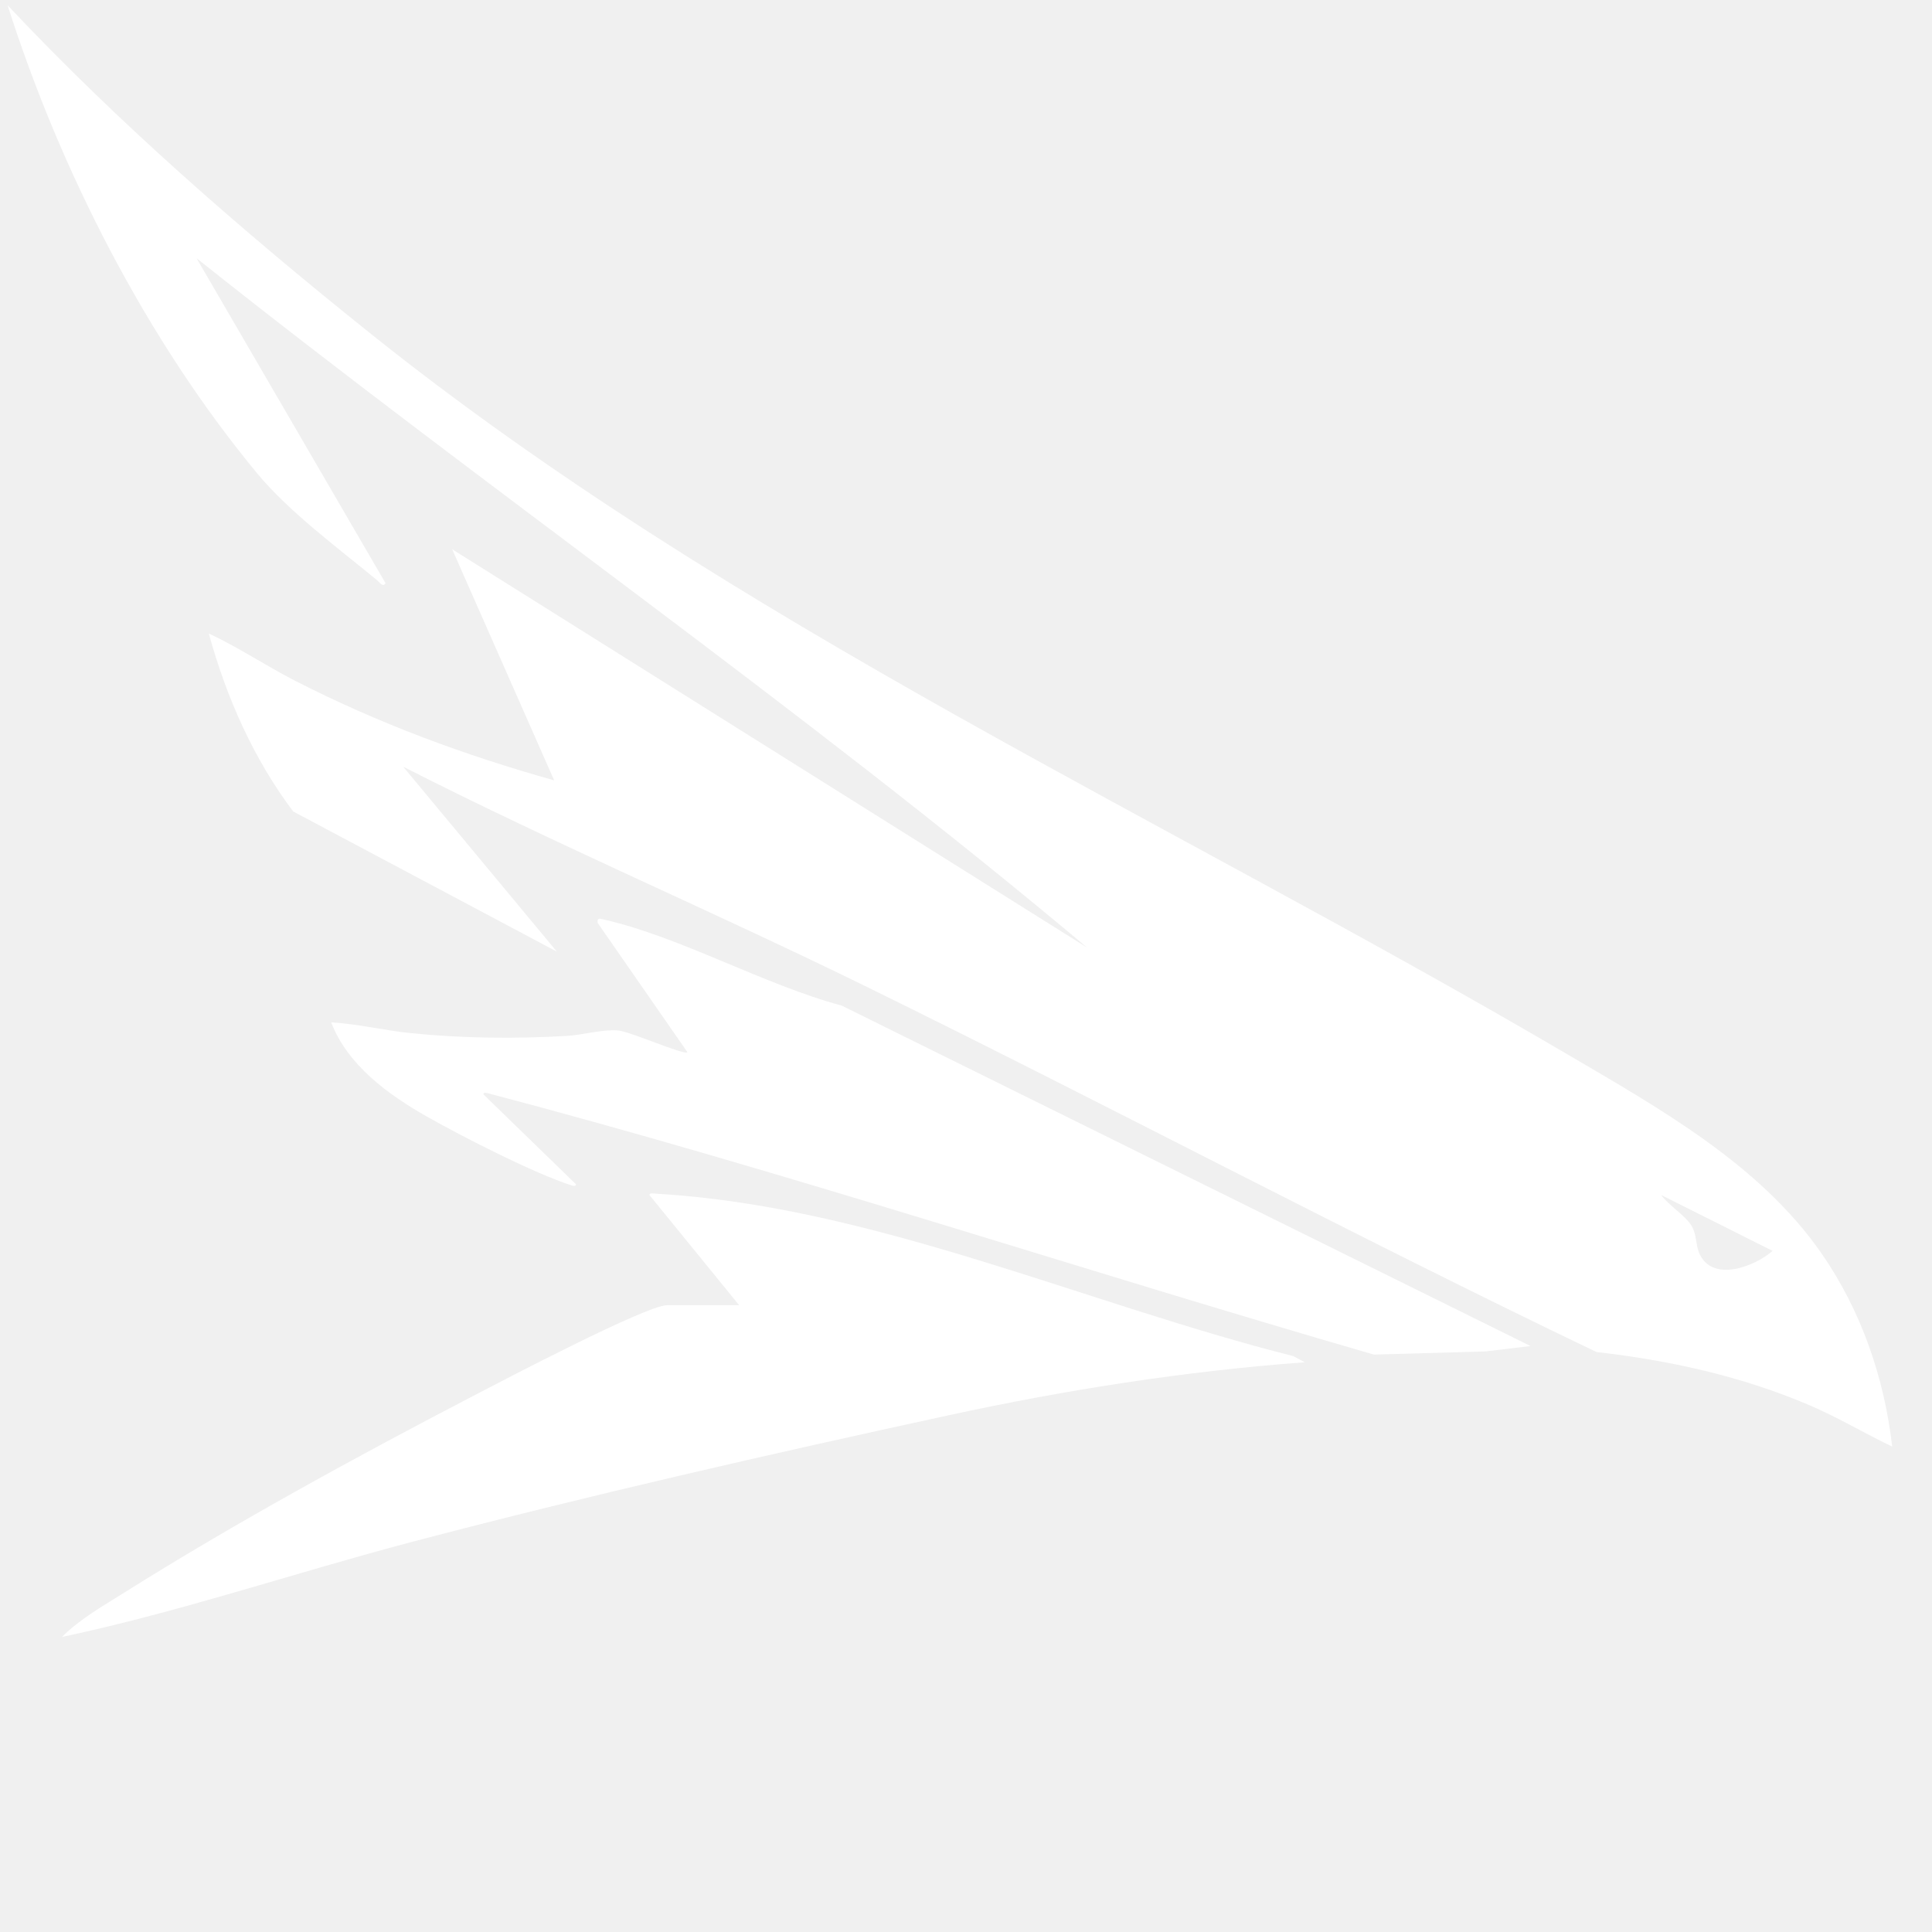
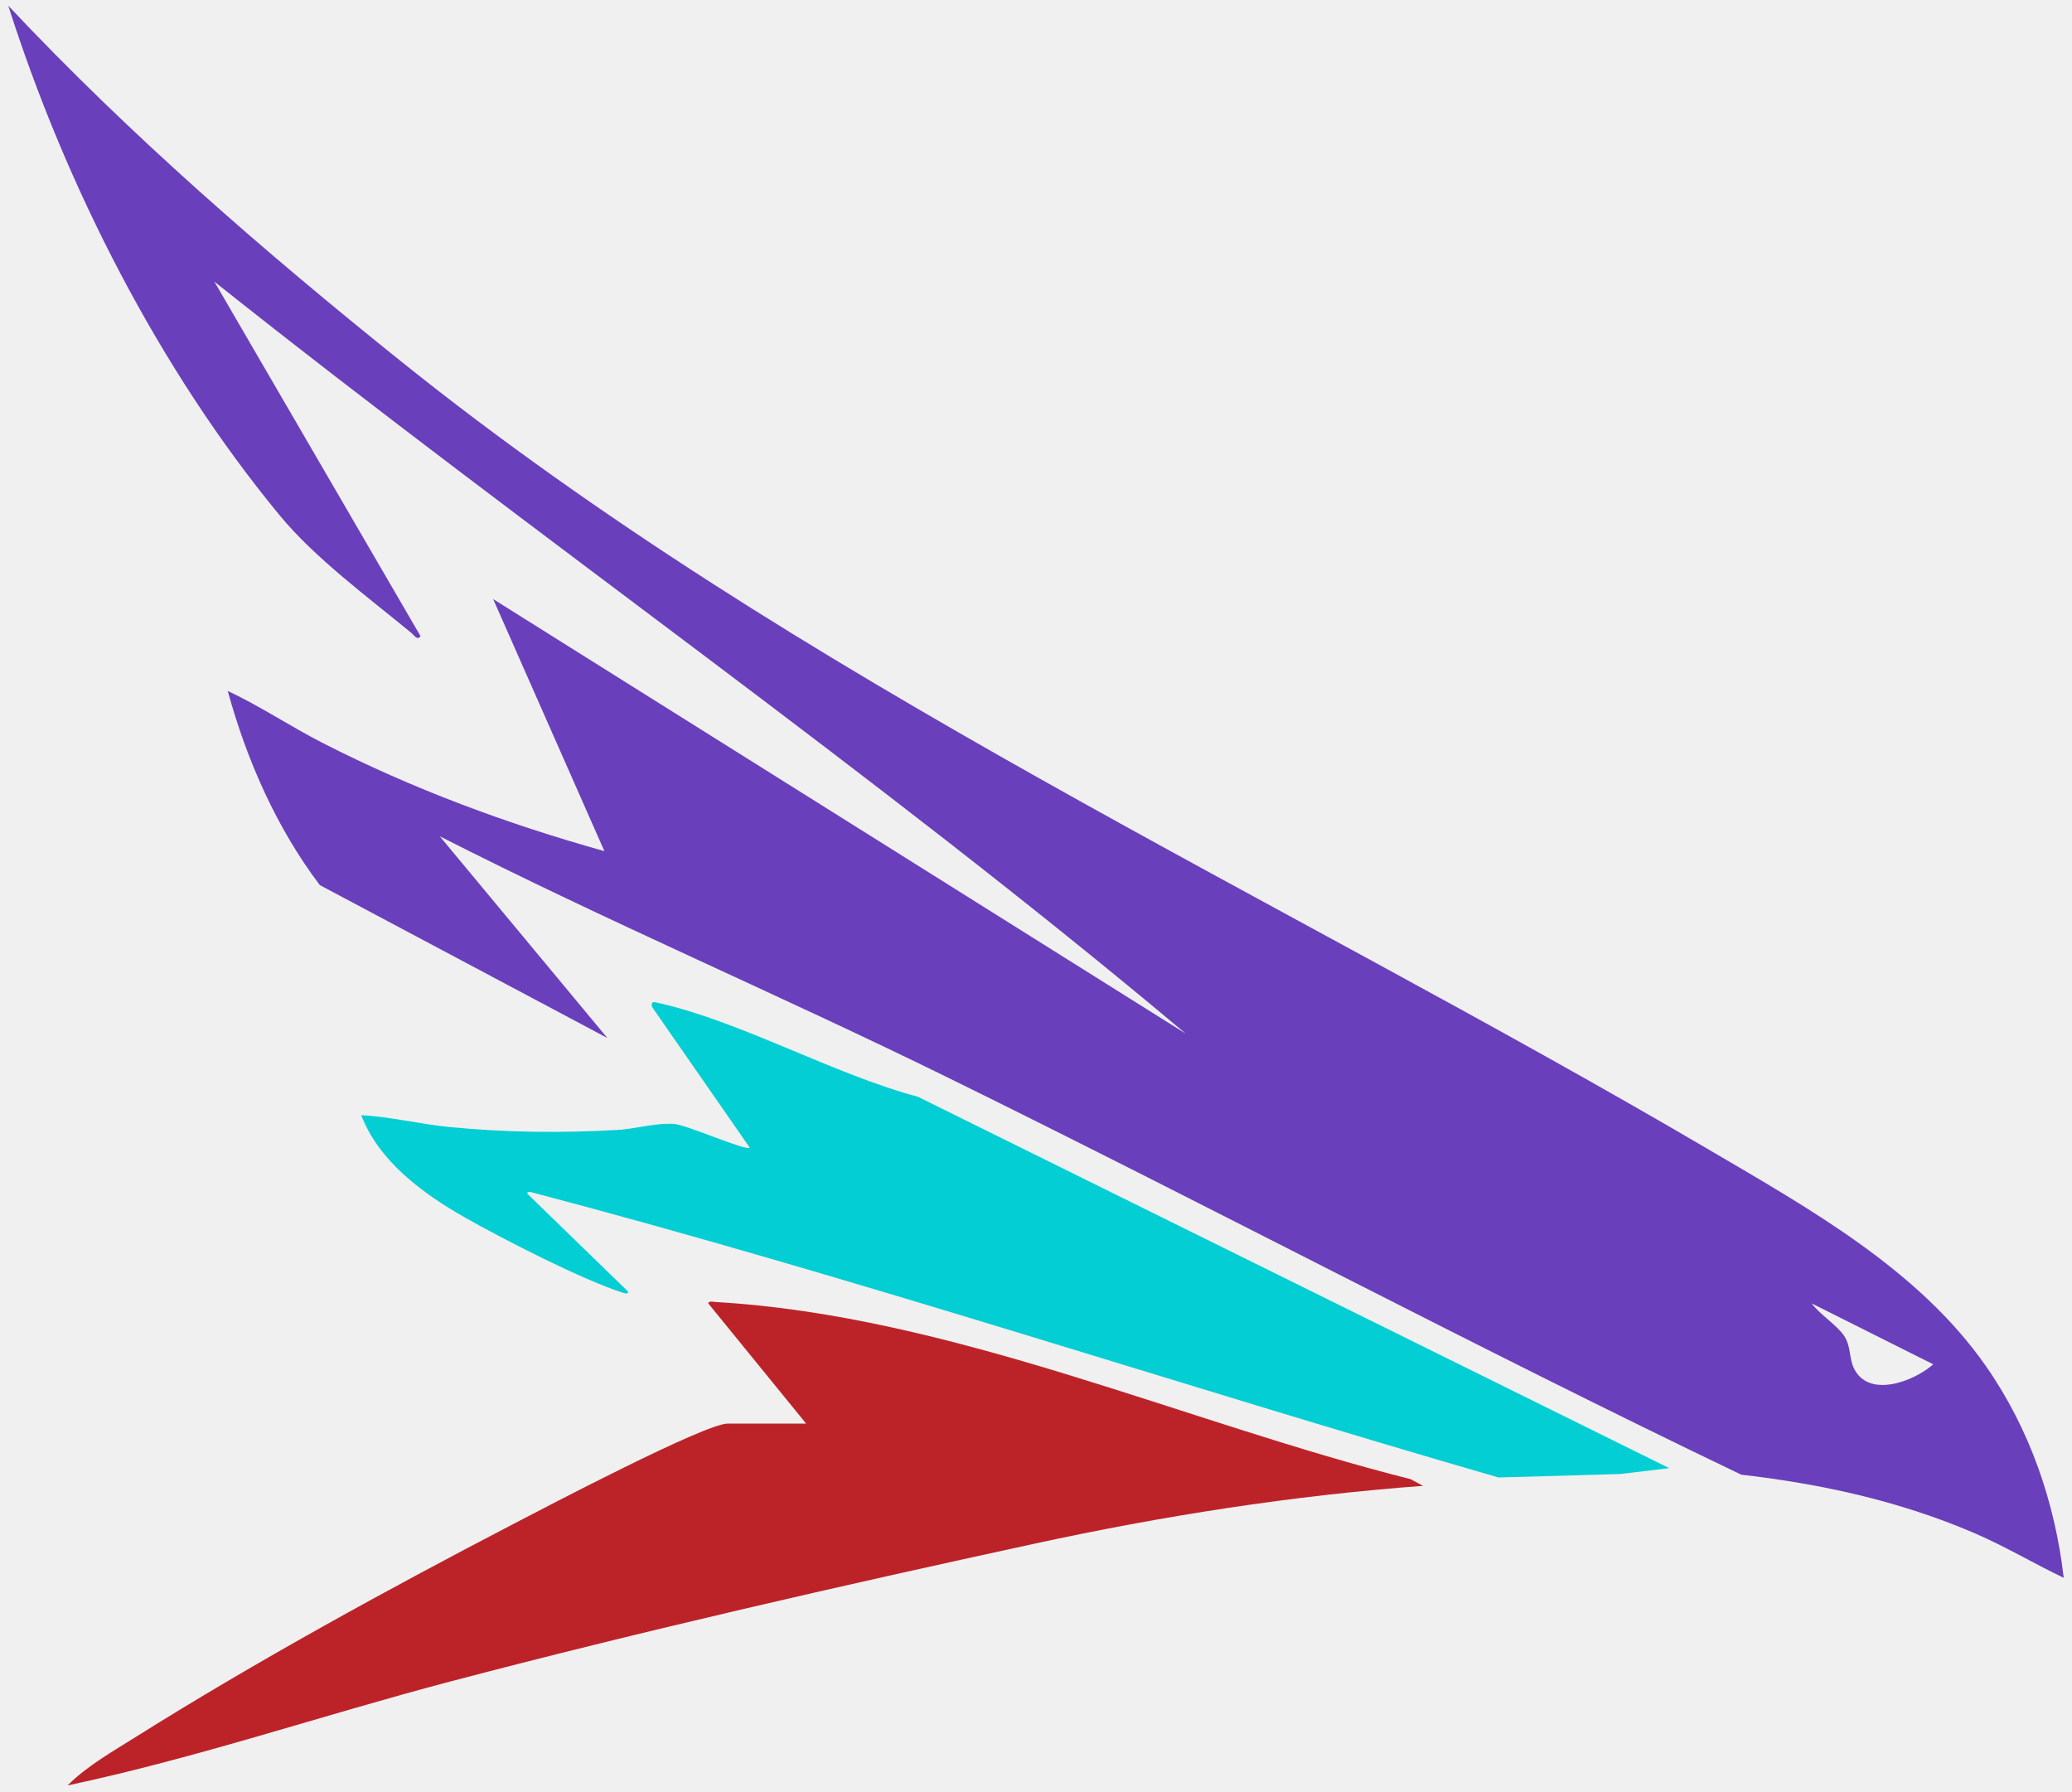
- <svg xmlns="http://www.w3.org/2000/svg" viewBox="0 0 60 60" fill="white">
-   <path d="M22.954 40.533L20.168 37.112C20.175 37.032 20.308 37.068 20.376 37.072C27.074 37.455 33.71 40.489 40.164 42.115L40.521 42.306C36.797 42.582 33.101 43.162 29.457 43.953C23.939 45.15 18.24 46.45 12.785 47.887C9.16 48.843 5.59 50.06 1.925 50.837C2.471 50.285 3.21 49.869 3.874 49.451C7.285 47.308 11.097 45.223 14.676 43.362C15.57 42.896 20.076 40.534 20.716 40.534H22.954V40.533Z" />
-   <path d="M47.531 41.802L46.137 41.969L42.669 42.068C33.485 39.413 24.388 36.381 15.14 33.948C15.095 33.936 15.003 33.924 15.016 33.989L17.886 36.777C17.899 36.84 17.805 36.831 17.762 36.817C16.599 36.448 14.346 35.294 13.24 34.666C12.047 33.989 10.79 33.069 10.286 31.752C11.123 31.797 11.945 32.005 12.779 32.087C14.384 32.247 15.982 32.264 17.591 32.172C18.092 32.144 18.701 31.962 19.197 32.002C19.566 32.032 21.232 32.773 21.35 32.679L18.564 28.666C18.53 28.488 18.631 28.529 18.757 28.558C21.121 29.094 23.748 30.591 26.138 31.229L47.531 41.802Z" />
-   <path d="M58.764 44.925C57.901 44.512 57.086 44.022 56.203 43.644C54.087 42.738 51.866 42.251 49.581 41.988C41.975 38.343 34.52 34.381 26.953 30.664C22.174 28.317 17.268 26.227 12.522 23.811L17.294 29.554L9.106 25.201C7.875 23.572 7.024 21.642 6.485 19.674C7.414 20.108 8.275 20.688 9.186 21.153C11.743 22.461 14.444 23.461 17.21 24.234L14.043 17.058L33.763 29.43C24.832 21.927 15.229 15.279 6.104 8.019L11.974 18.112C11.888 18.25 11.788 18.084 11.721 18.028C10.483 17.005 8.979 15.902 7.971 14.682C4.535 10.523 1.871 5.292 0.236 0.163C3.686 3.834 7.502 7.146 11.428 10.296C22.729 19.363 36.24 25.439 48.686 32.749C51.527 34.418 54.636 36.152 56.553 38.903C57.792 40.68 58.517 42.773 58.764 44.925ZM55.048 38.846L51.588 37.112C51.813 37.423 52.324 37.743 52.516 38.042C52.709 38.342 52.65 38.664 52.787 38.953C53.207 39.833 54.506 39.327 55.048 38.847V38.846Z" />
+ <svg xmlns="http://www.w3.org/2000/svg" viewBox="0 0 59 51" fill="none">
+   <path d="M22.954 40.533L20.168 37.112C20.175 37.032 20.308 37.068 20.376 37.072C27.074 37.455 33.71 40.489 40.164 42.115L40.521 42.306C36.797 42.582 33.101 43.162 29.457 43.953C23.939 45.15 18.24 46.45 12.785 47.887C9.16 48.843 5.59 50.06 1.925 50.836C2.471 50.285 3.21 49.869 3.874 49.451C7.285 47.308 11.097 45.222 14.676 43.362C15.57 42.896 20.076 40.534 20.716 40.534H22.954V40.533Z" fill="#BC2329" />
+   <path d="M47.531 41.802L46.137 41.969L42.669 42.068C33.485 39.413 24.388 36.381 15.14 33.948C15.095 33.936 15.003 33.924 15.016 33.989L17.886 36.777C17.899 36.84 17.805 36.83 17.762 36.817C16.599 36.448 14.346 35.294 13.24 34.666C12.047 33.989 10.79 33.069 10.286 31.752C11.123 31.797 11.945 32.005 12.779 32.087C14.384 32.247 15.982 32.264 17.591 32.172C18.092 32.143 18.701 31.962 19.197 32.002C19.566 32.032 21.232 32.773 21.35 32.678L18.564 28.666C18.53 28.488 18.631 28.529 18.757 28.558C21.121 29.094 23.747 30.591 26.138 31.228L47.531 41.802Z" fill="#03CED3" />
+   <path d="M58.764 44.925C57.901 44.512 57.086 44.022 56.203 43.644C54.086 42.738 51.866 42.251 49.581 41.988C41.975 38.343 34.52 34.381 26.953 30.663C22.174 28.316 17.268 26.227 12.522 23.811L17.294 29.554L9.106 25.201C7.875 23.572 7.024 21.642 6.485 19.673C7.413 20.108 8.275 20.688 9.186 21.153C11.743 22.461 14.444 23.461 17.21 24.234L14.043 17.058L33.763 29.43C24.832 21.927 15.229 15.279 6.104 8.019L11.974 18.112C11.888 18.25 11.788 18.084 11.721 18.027C10.483 17.005 8.979 15.901 7.971 14.682C4.535 10.523 1.871 5.292 0.236 0.163C3.686 3.834 7.502 7.146 11.428 10.296C22.729 19.363 36.24 25.439 48.686 32.749C51.527 34.418 54.636 36.152 56.553 38.903C57.792 40.68 58.517 42.773 58.764 44.925ZM55.048 38.845L51.588 37.112C51.813 37.423 52.323 37.743 52.516 38.042C52.709 38.341 52.65 38.664 52.787 38.953C53.207 39.833 54.506 39.327 55.048 38.847V38.845Z" fill="#693FBC" />
</svg>
